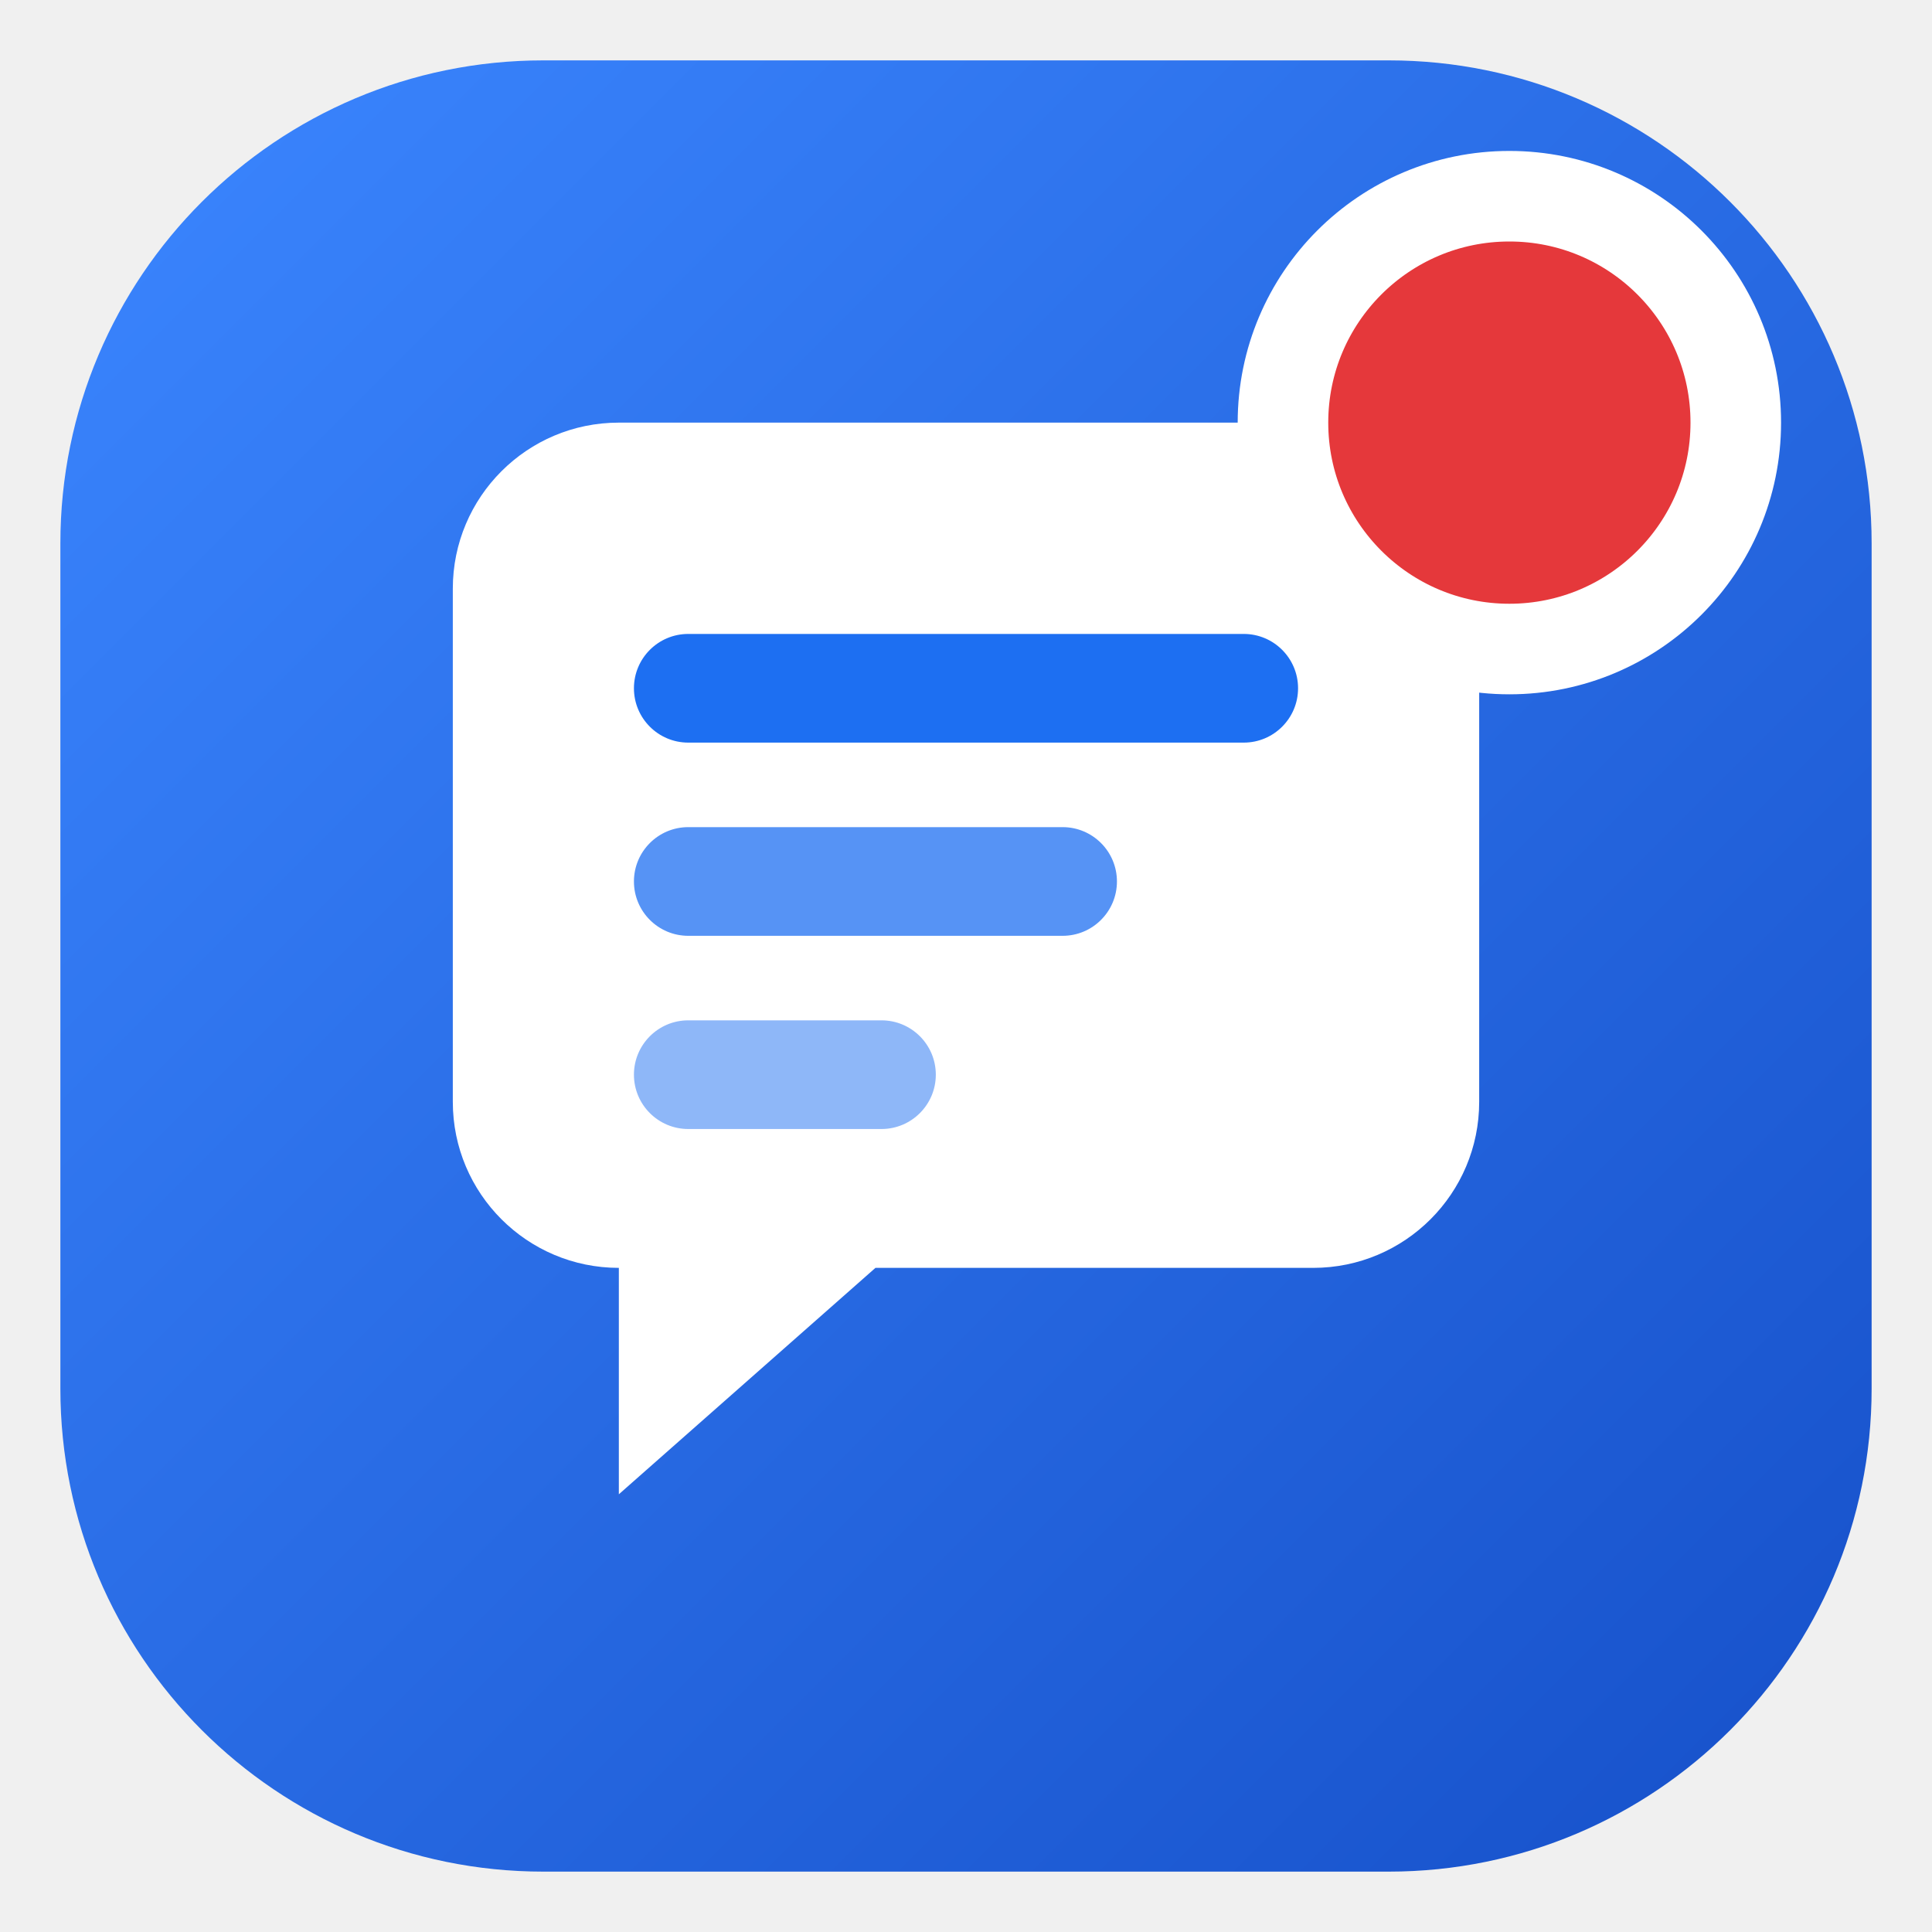
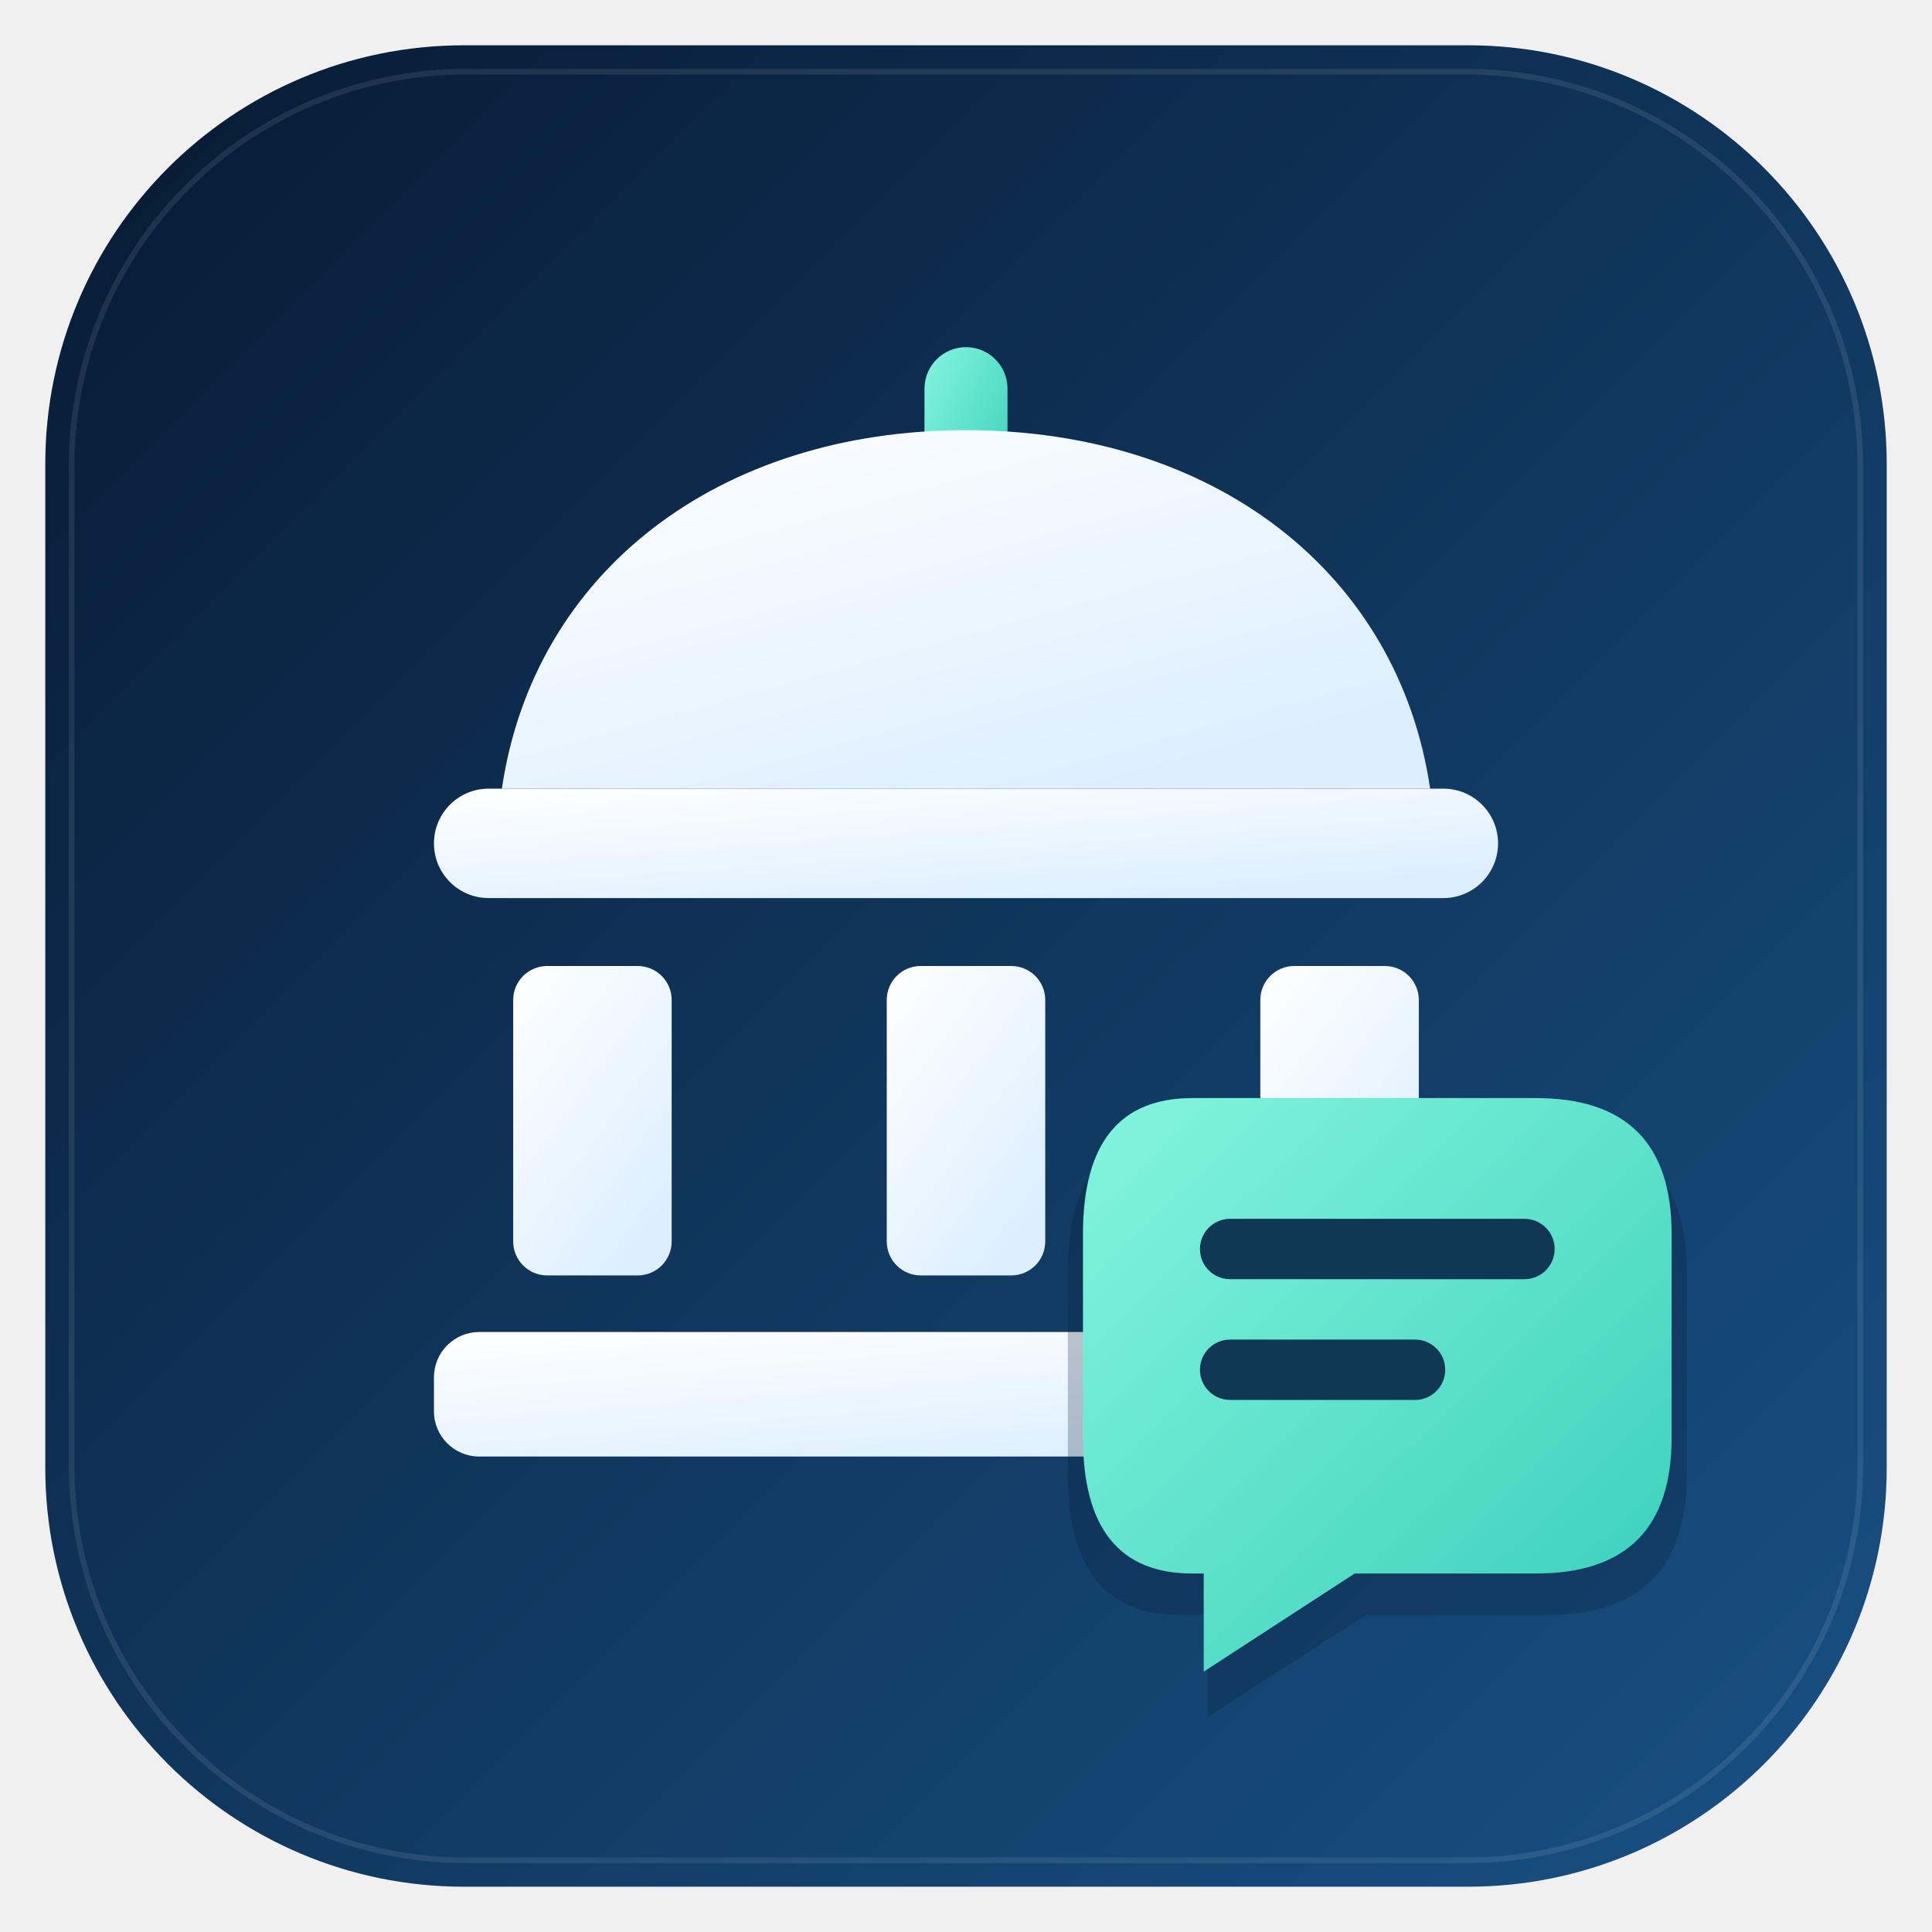
- <svg xmlns="http://www.w3.org/2000/svg" viewBox="0 0 64 64" role="img" aria-label="국감 라이브">
+ <svg xmlns="http://www.w3.org/2000/svg" viewBox="0 0 1024 1024" width="1024" height="1024" role="img" aria-labelledby="title desc">
  <defs>
-     <linearGradient id="g" x1="0" y1="0" x2="1" y2="1">
-       <stop offset="0" stop-color="#3b86ff" />
-       <stop offset="1" stop-color="#1650c9" />
+     <linearGradient id="bg" x1="0" y1="0" x2="1" y2="1">
+       <stop stop-color="#081A34" />
+       <stop offset="1" stop-color="#185184" />
+     </linearGradient>
+     <linearGradient id="paper" x1="0" y1="0" x2="0.7" y2="1">
+       <stop stop-color="#FFFFFF" />
+       <stop offset="1" stop-color="#DCEEFF" />
+     </linearGradient>
+     <linearGradient id="mint" x1="0" y1="0" x2="1" y2="1">
+       <stop stop-color="#85F5DE" />
+       <stop offset="1" stop-color="#37CEB9" />
    </linearGradient>
  </defs>
-   <rect x="2" y="2" width="60" height="60" rx="16" fill="url(#g)" />
-   <path d="M15 19.5a5.5 5.5 0 0 1 5.5-5.5h23a5.5 5.5 0 0 1 5.5 5.5v17a5.5 5.5 0 0 1-5.5 5.5H29l-8.5 7.5V42h0a5.5 5.5 0 0 1-5.5-5.5z" fill="#fff" />
-   <rect x="21" y="21" width="22" height="3.6" rx="1.8" fill="#1d6ff2" />
-   <rect x="21" y="27.4" width="16" height="3.6" rx="1.8" fill="#1d6ff2" opacity=".75" />
-   <rect x="21" y="33.8" width="10" height="3.6" rx="1.8" fill="#1d6ff2" opacity=".5" />
-   <circle cx="50" cy="14" r="7.5" fill="#e5383b" stroke="#fff" stroke-width="3" />
+   <rect x="24" y="24" width="976" height="976" rx="222" fill="url(#bg)" />
+   <rect x="38" y="38" width="948" height="948" rx="209" fill="none" stroke="#FFFFFF" stroke-opacity=".09" stroke-width="3" />
+   <rect x="490" y="184" width="44" height="90" rx="22" fill="url(#mint)" />
+   <path d="M266 418C283 303 381 228 512 228S741 303 758 418Z" fill="url(#paper)" />
+   <rect x="230" y="418" width="564" height="58" rx="29" fill="url(#paper)" />
+   <g fill="url(#paper)">
+     <rect x="272" y="512" width="84" height="164" rx="18" />
+     <rect x="470" y="512" width="84" height="164" rx="18" />
+     <rect x="668" y="512" width="84" height="164" rx="18" />
+     <rect x="230" y="706" width="564" height="66" rx="24" />
+   </g>
+   <path d="M626 590H820Q894 590 894 664V772Q894 846 820 846H724L640 900V846H626Q566 846 566 772V664Q566 590 626 590Z" fill="#081A34" fill-opacity=".25" transform="translate(0 10)" />
+   <path d="M632 582H814Q886 582 886 654V762Q886 834 814 834H718L638 886V834H632Q574 834 574 762V654Q574 582 632 582Z" fill="url(#mint)" />
+   <rect x="636" y="646" width="188" height="32" rx="16" fill="#103854" />
+   <rect x="636" y="710" width="130" height="32" rx="16" fill="#103854" />
</svg>
